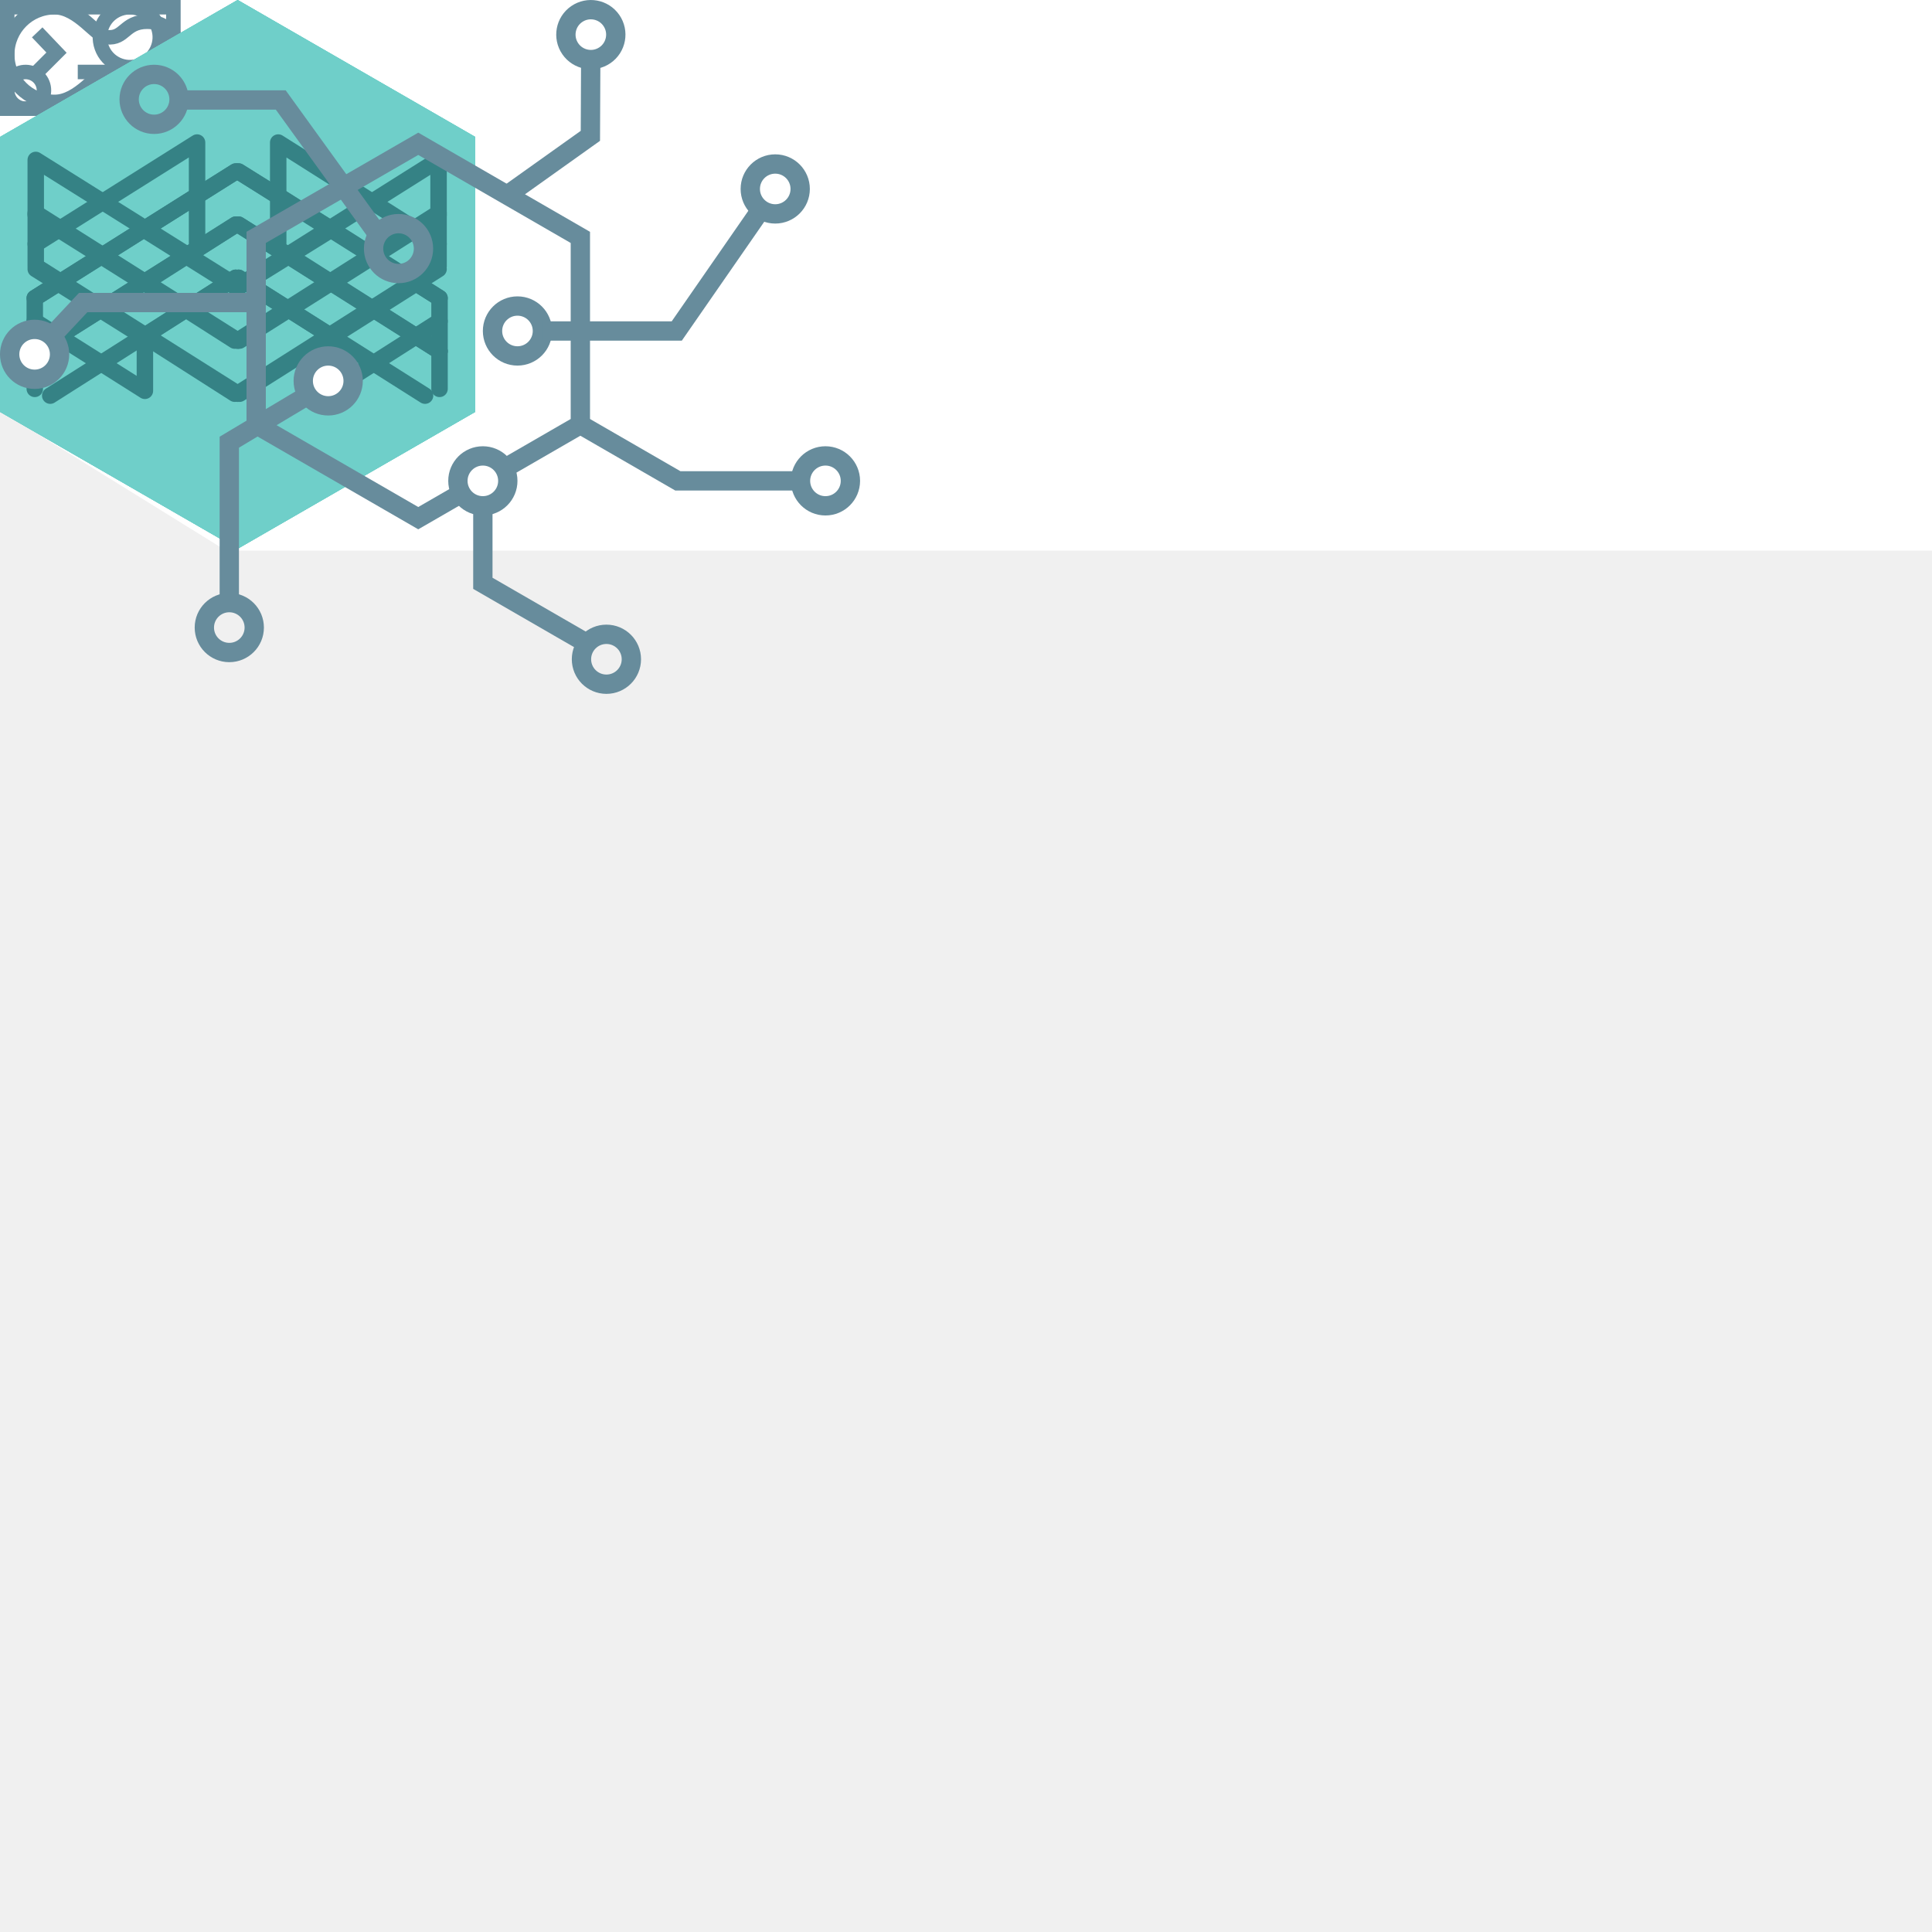
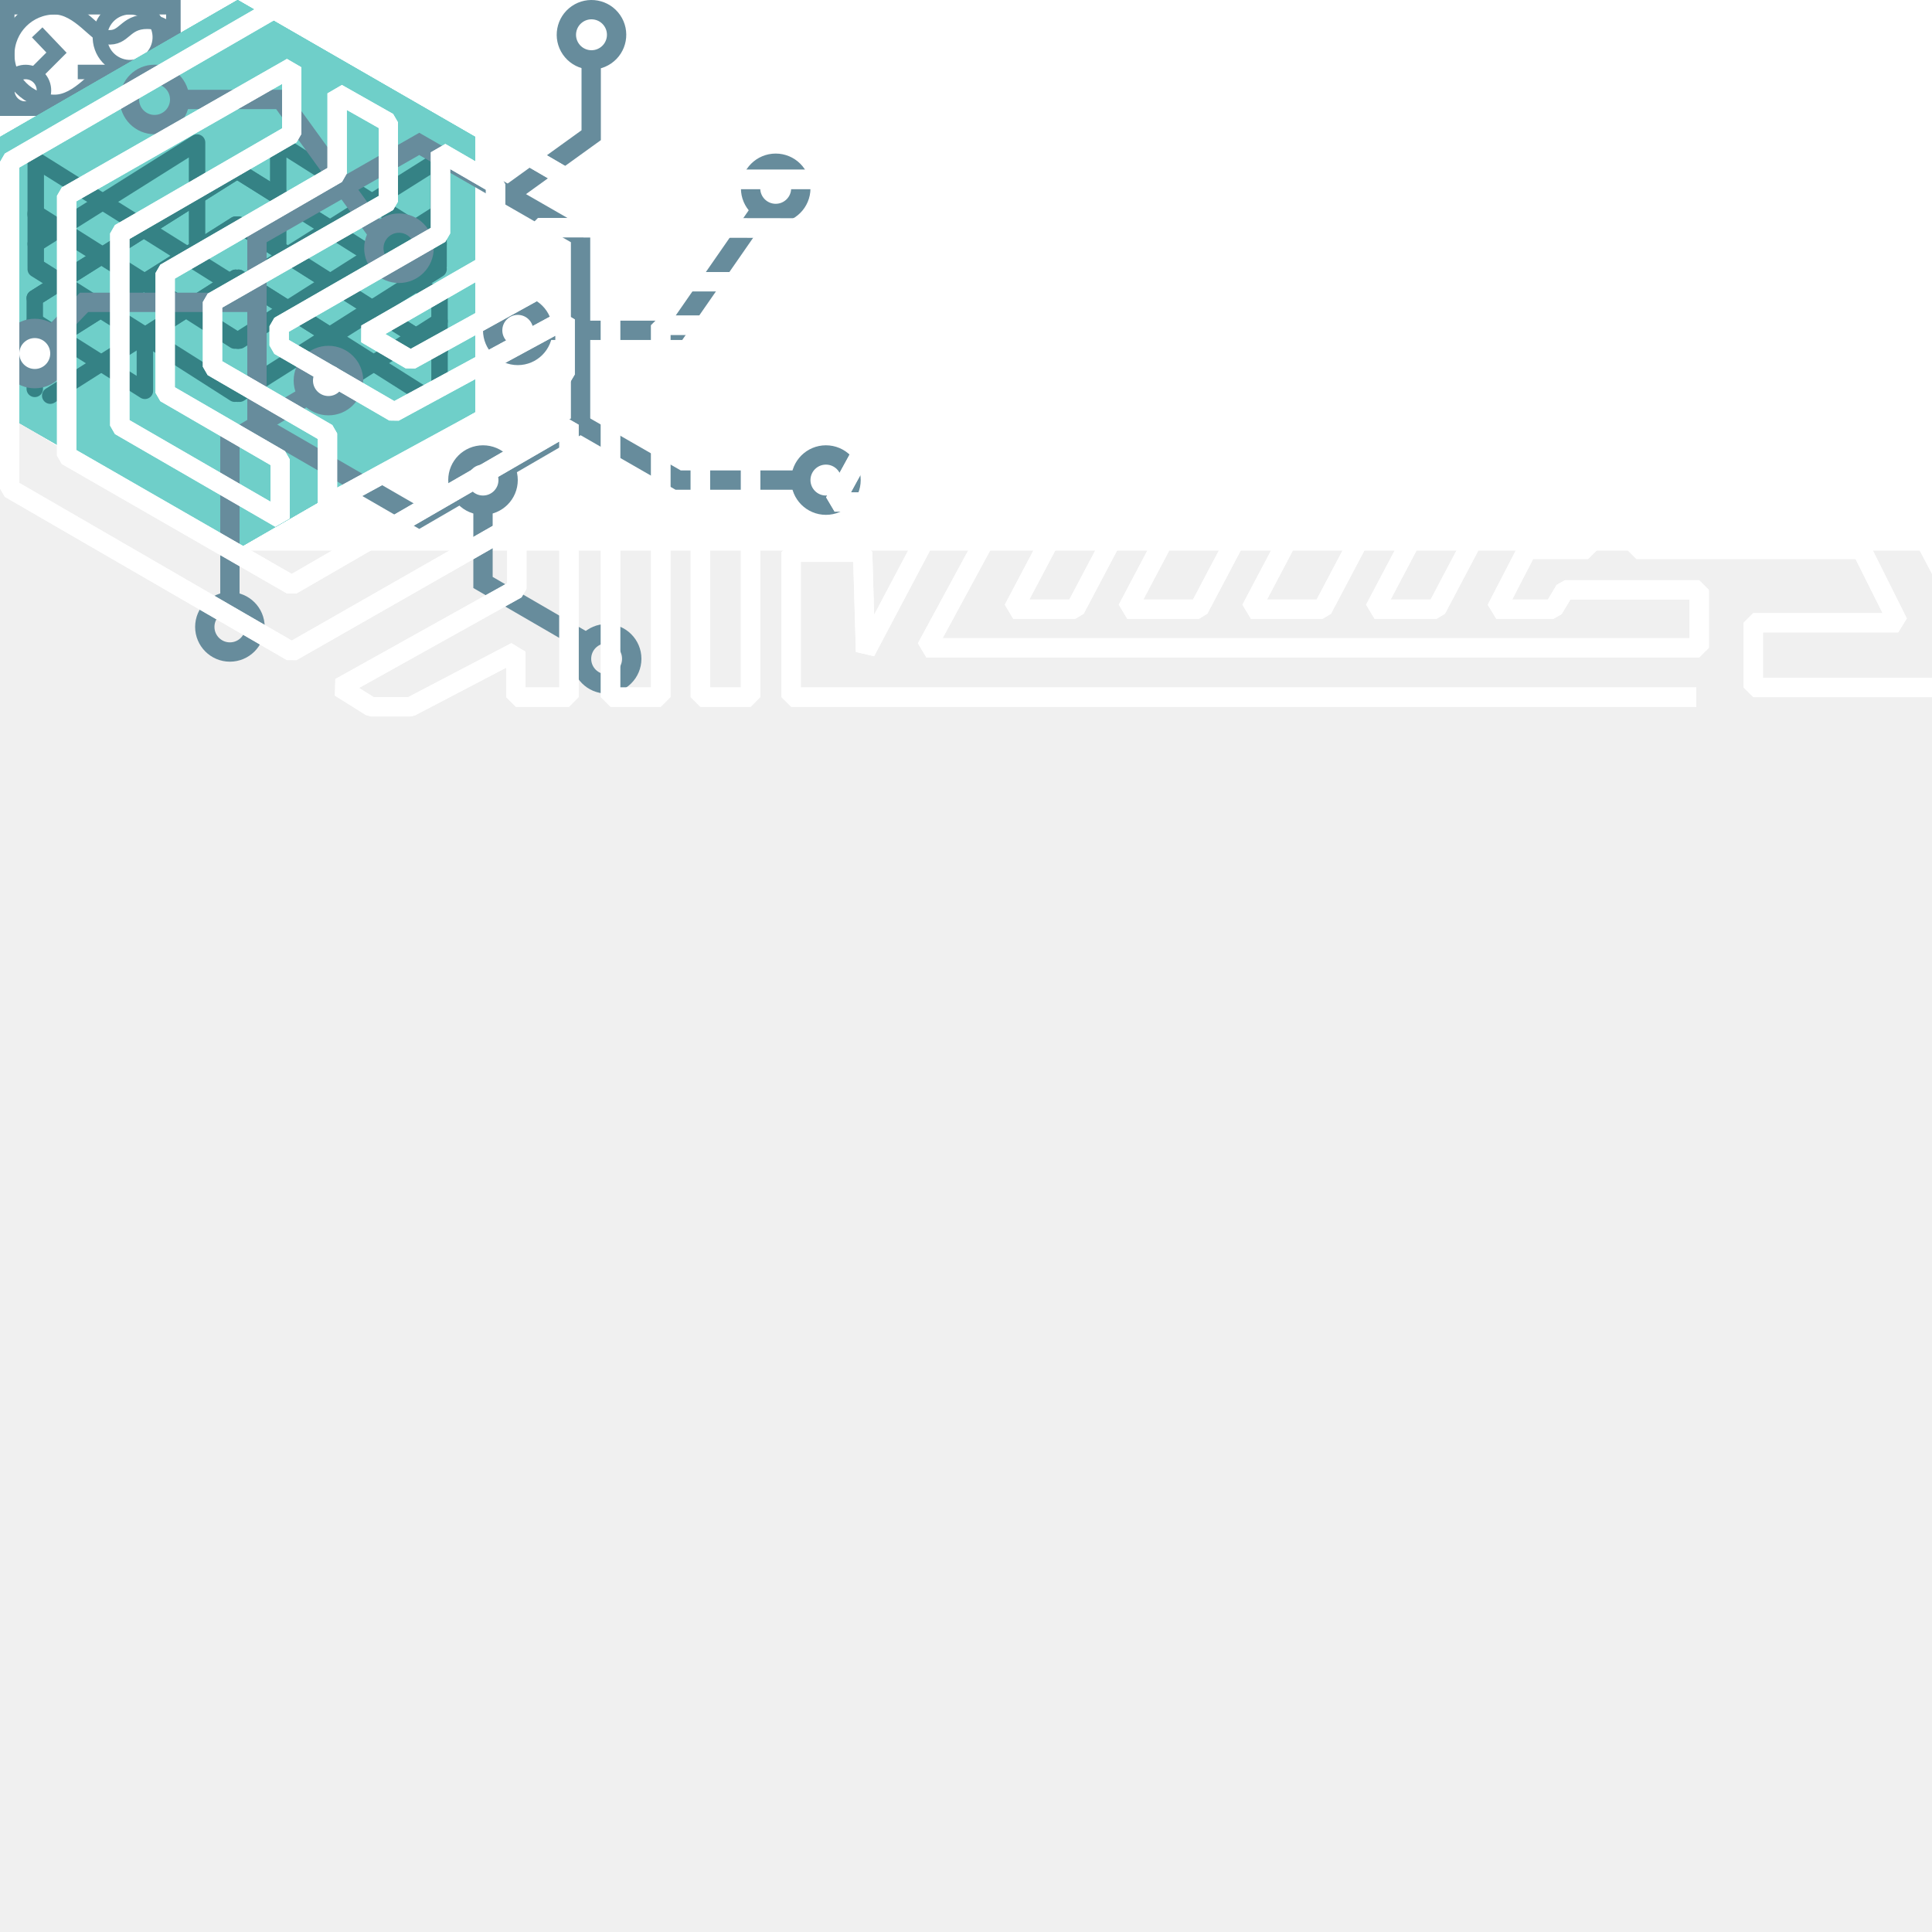
<svg xmlns="http://www.w3.org/2000/svg" version="1.1" id="Layer_1" x="0px" y="0px" viewBox="0 0 200 200" style="enable-background:new 0 0 200 200;" xml:space="preserve">
  <style type="text/css">
	.st0{fill:none;stroke:#547F91;stroke-width:1.5;stroke-miterlimit:10;}
	.st1{fill:none;stroke:#547F91;stroke-width:1.5;stroke-miterlimit:10;stroke-dasharray:1.945,1.945;}
	.st2{fill:#547F91;}
	.st3{fill:#FFFFFF;}
	.st4{fill:none;stroke:#678C9C;stroke-width:1.5;stroke-miterlimit:10;}
	.st5{fill:#6FCFC9;stroke:#6FCFC9;stroke-width:2;stroke-miterlimit:10;}
	.st6{fill:none;stroke:#358285;stroke-width:1.704;stroke-linecap:round;stroke-linejoin:round;stroke-miterlimit:10;}
	.st7{fill:none;}
	.st8{fill:none;stroke:#678C9C;stroke-width:2;stroke-miterlimit:10;}
	.st9{fill:#FFFFFF;stroke:#678C9C;stroke-width:2;stroke-miterlimit:10;}
+ 	.st10{fill:none;stroke:#FFFFFF;stroke-width:2;stroke-linejoin:bevel;stroke-miterlimit:10;}
</style>
  <g id="nav-stats_x60_17x11">
    <line class="st0" x1="0.75" y1="1.2" x2="0.75" y2="11" />
    <line class="st0" x1="4.45" y1="3.1" x2="4.45" y2="11" />
    <line class="st0" x1="8.25" y1="0" x2="8.25" y2="11" />
    <line class="st0" x1="11.95" y1="2.6" x2="11.95" y2="11" />
    <line class="st0" x1="15.65" y1="4.4" x2="15.65" y2="11" />
  </g>
  <g id="nav-scale_x60_22x15">
-     <ellipse transform="matrix(0.9876 -0.1567 0.1567 0.9876 -1.2832 0.9921)" class="st0" cx="5.65" cy="8.634" rx="4.9" ry="4.9" />
+     <ellipse transform="matrix(0.9876 -0.1567 0.1567 0.9876 -1.283 0.9921)" class="st0" cx="5.65" cy="8.633" rx="4.9" ry="4.9" />
    <g>
      <g>
        <path class="st0" d="M10.155,2.239c0.3-0.2,0.5-0.4,0.8-0.6" />
        <path class="st1" d="M12.755,0.939c0.1,0,0.3-0.1,0.4-0.1c3.5-0.6,6.9,1.9,7.4,5.4c0.6,3.5-1.8,6.9-5.4,7.4     c-0.6,0.1-1.1,0.1-1.6,0.1" />
        <path class="st0" d="M12.655,13.539c-0.3-0.1-0.6-0.2-0.9-0.3" />
      </g>
    </g>
  </g>
  <g id="nav-app-component_x60_16x19">
    <polygon class="st0" points="15.15,13.468 7.95,17.568 0.75,13.468 0.75,5.068 7.95,0.868 15.15,5.068  " />
    <polygon class="st2" points="4.85,11.568 7.95,6.168 11.05,11.568  " />
  </g>
  <g id="nav-platform-component_x60_19x13">
    <circle class="st0" cx="1.55" cy="6.63" r="0.8" />
    <circle class="st0" cx="6.45" cy="10.53" r="0.8" />
    <circle class="st0" cx="6.45" cy="2.73" r="0.8" />
    <polyline class="st0" points="7.15,10.53 15.75,10.53 17.95,8.43  " />
    <polyline class="st0" points="7.15,2.73 15.75,2.73 17.95,0.53  " />
    <line class="st0" x1="2.75" y1="6.63" x2="14.75" y2="6.63" />
  </g>
  <g id="nav-instance-health_x60_17x17">
-     <circle class="st2" cx="8.105" cy="1" r="1" />
-     <circle class="st2" cx="8.105" cy="4.2" r="0.9" />
-     <circle class="st2" cx="8.105" cy="8.2" r="1" />
-     <ellipse transform="matrix(0.704 -0.7102 0.7102 0.704 -0.6427 9.2922)" class="st2" cx="10.826" cy="5.417" rx="0.9" ry="0.9" />
-     <ellipse transform="matrix(1 -0.0091 0.0091 1 -0.0732 0.1096)" class="st2" cx="12.012" cy="8.105" rx="0.9" ry="0.9" />
-     <ellipse transform="matrix(0.6975 -0.7166 0.7166 0.6975 -4.4862 11.0201)" class="st2" cx="10.809" cy="10.824" rx="0.9" ry="0.9" />
-     <ellipse transform="matrix(0.9998 -0.0182 0.0182 0.9998 -0.2152 0.1494)" class="st2" cx="8.099" cy="11.896" rx="0.9" ry="0.9" />
-     <ellipse transform="matrix(0.691 -0.7229 0.7229 0.691 -6.1397 7.2276)" class="st2" cx="5.384" cy="10.795" rx="0.9" ry="0.9" />
+     <circle class="st2" cx="8.104" cy="1" r="1" />
+     <circle class="st2" cx="8.104" cy="4.2" r="0.9" />
+     <circle class="st2" cx="8.104" cy="8.2" r="1" />
+     <ellipse transform="matrix(0.704 -0.7102 0.7102 0.704 -0.6531 9.2732)" class="st2" cx="10.798" cy="5.42" rx="0.9" ry="0.9" />
+     <ellipse transform="matrix(1 -0.0091 0.0091 1 -0.0733 0.1096)" class="st2" cx="12.012" cy="8.105" rx="0.9" ry="0.9" />
+     <ellipse transform="matrix(0.6975 -0.7166 0.7166 0.6975 -4.483 11.0044)" class="st2" cx="10.792" cy="10.812" rx="0.9" ry="0.9" />
+     <ellipse transform="matrix(0.9998 -0.0182 0.0182 0.9998 -0.2152 0.1494)" class="st2" cx="8.098" cy="11.896" rx="0.9" ry="0.9" />
+     <ellipse transform="matrix(0.691 -0.7229 0.7229 0.691 -6.125 7.245)" class="st2" cx="5.411" cy="10.786" rx="0.9" ry="0.9" />
    <ellipse transform="matrix(0.9996 -0.0271 0.0271 0.9996 -0.2179 0.1168)" class="st2" cx="4.199" cy="8.096" rx="0.9" ry="0.9" />
-     <ellipse transform="matrix(0.6848 -0.7287 0.7287 0.6848 -2.3111 5.5203)" class="st2" cx="5.226" cy="5.432" rx="0.9" ry="0.9" />
-     <ellipse transform="matrix(0.4398 -0.8981 0.8981 0.4398 4.7184 11.0366)" class="st2" cx="11.206" cy="1.736" rx="1" ry="1" />
-     <ellipse transform="matrix(0.7901 -0.613 0.613 0.7901 0.6087 9.1653)" class="st2" cx="13.687" cy="3.694" rx="1" ry="1" />
-     <ellipse transform="matrix(0.9792 -0.2031 0.2031 0.9792 -1.047 3.2091)" class="st2" cx="15.113" cy="6.706" rx="1" ry="1" />
-     <ellipse transform="matrix(0.2483 -0.9687 0.9687 0.2483 1.7398 22.018)" class="st2" cx="15.057" cy="9.888" rx="1" ry="1" />
-     <ellipse transform="matrix(0.6494 -0.7605 0.7605 0.6494 -4.9259 14.7202)" class="st2" cx="13.5" cy="12.702" rx="1" ry="1" />
-     <ellipse transform="matrix(0.9177 -0.3973 0.3973 0.9177 -4.9017 5.5345)" class="st2" cx="10.906" cy="14.597" rx="1" ry="1" />
-     <ellipse transform="matrix(0.047 -0.9989 0.9989 0.047 -7.8854 22.2255)" class="st2" cx="7.705" cy="15.245" rx="1" ry="1" />
-     <ellipse transform="matrix(0.4818 -0.8763 0.8763 0.4818 -10.1767 11.4479)" class="st2" cx="4.591" cy="14.328" rx="1" ry="1" />
-     <ellipse transform="matrix(0.8181 -0.575 0.575 0.8181 -6.6166 3.4881)" class="st2" cx="2.206" cy="12.204" rx="1" ry="1" />
-     <ellipse transform="matrix(0.9877 -0.1562 0.1562 0.9877 -1.4245 0.2691)" class="st2" cx="1" cy="9.198" rx="1" ry="1" />
-     <ellipse transform="matrix(0.2942 -0.9557 0.9557 0.2942 -4.9407 5.4165)" class="st2" cx="1.197" cy="6.053" rx="1" ry="1" />
-     <ellipse transform="matrix(0.6846 -0.7289 0.7289 0.6846 -1.4075 3.1259)" class="st2" cx="2.908" cy="3.189" rx="1" ry="1" />
-     <ellipse transform="matrix(0.9354 -0.3535 0.3535 0.9354 -0.14 2.0322)" class="st2" cx="5.493" cy="1.399" rx="1" ry="1" />
+     <ellipse transform="matrix(0.6848 -0.7287 0.7287 0.6848 -2.3195 5.4847)" class="st2" cx="5.181" cy="5.424" rx="0.9" ry="0.9" />
+     <ellipse transform="matrix(0.4398 -0.8981 0.8981 0.4398 4.7136 10.9994)" class="st2" cx="11.174" cy="1.721" rx="1" ry="1" />
+     <ellipse transform="matrix(0.7901 -0.613 0.613 0.7901 0.616 9.1772)" class="st2" cx="13.708" cy="3.689" rx="1" ry="1" />
+     <ellipse transform="matrix(0.9792 -0.2031 0.2031 0.9792 -1.0472 3.2087)" class="st2" cx="15.111" cy="6.707" rx="1" ry="1" />
+     <ellipse transform="matrix(0.2483 -0.9687 0.9687 0.2483 1.8062 22.0134)" class="st2" cx="15.087" cy="9.843" rx="1" ry="1" />
+     <ellipse transform="matrix(0.6494 -0.7605 0.7605 0.6494 -4.9198 14.731)" class="st2" cx="13.515" cy="12.701" rx="1" ry="1" />
+     <ellipse transform="matrix(0.9177 -0.3973 0.3973 0.9177 -4.9034 5.5355)" class="st2" cx="10.908" cy="14.602" rx="1" ry="1" />
+     <ellipse transform="matrix(0.047 -0.9989 0.9989 0.047 -7.9235 22.1793)" class="st2" cx="7.662" cy="15.242" rx="1" ry="1" />
+     <ellipse transform="matrix(0.4818 -0.8763 0.8763 0.4818 -10.1607 11.4237)" class="st2" cx="4.578" cy="14.303" rx="1" ry="1" />
+     <ellipse transform="matrix(0.8181 -0.575 0.575 0.8181 -6.6145 3.478)" class="st2" cx="2.191" cy="12.196" rx="1" ry="1" />
+     <ellipse transform="matrix(0.9877 -0.1562 0.1562 0.9877 -1.4242 0.2691)" class="st2" cx="1" cy="9.196" rx="1" ry="1" />
+     <ellipse transform="matrix(0.2942 -0.9557 0.9557 0.2942 -4.9288 5.4506)" class="st2" cx="1.226" cy="6.062" rx="1" ry="1" />
+     <ellipse transform="matrix(0.6846 -0.7289 0.7289 0.6846 -1.4135 3.1293)" class="st2" cx="2.909" cy="3.198" rx="1" ry="1" />
+     <ellipse transform="matrix(0.9354 -0.3535 0.3535 0.9354 -0.1371 2.0333)" class="st2" cx="5.497" cy="1.392" rx="1" ry="1" />
  </g>
  <g id="corner-bg_x60_614x57">
    <polygon class="st3" points="23.4,57 613.5,57 613.5,0 0,0 0,42.5  " />
  </g>
  <g id="nav-split_x60_20x12">
    <path class="st4" d="M5.65,0.75c-2.7,0-4.9,2.2-4.9,4.9s2.2,4.9,4.9,4.9l0,0c2.5,0,4.4-3,5.4-3.1c1.9-0.2,2,1.6,4.2,1.6l0,0   c1.9,0,3.4-1.5,3.4-3.4s-1.5-3.4-3.4-3.4l0,0c-2.4,0-2.3,1.8-4.2,1.6C10.05,3.85,8.15,0.75,5.65,0.75L5.65,0.75z" />
  </g>
  <g id="nav-admin_x60_24x18">
-     <ellipse transform="matrix(0.9413 -0.3375 0.3375 0.9413 -4.0912 4.1698)" class="st4" cx="9.947" cy="13.851" rx="3.1" ry="3.1" />
-     <ellipse transform="matrix(0.9412 -0.3377 0.3377 0.9412 -0.5106 4.7662)" class="st4" cx="13.443" cy="3.851" rx="3.1" ry="3.1" />
-     <ellipse transform="matrix(0.9413 -0.3376 0.3376 0.9413 -1.7089 7.4826)" class="st4" cx="20.659" cy="8.655" rx="1.9" ry="1.9" />
-     <line class="st4" x1="10.958" y1="11.058" x2="12.658" y2="6.758" />
-     <line class="st4" x1="19.258" y1="7.458" x2="16.358" y2="5.658" />
-     <ellipse transform="matrix(0.8869 -0.4619 0.4619 0.8869 -4.0204 2.2818)" class="st4" cx="2.65" cy="9.353" rx="1.9" ry="1.9" />
-     <line class="st4" x1="4.258" y1="10.358" x2="7.358" y2="11.858" />
+     <ellipse transform="matrix(0.9413 -0.3375 0.3375 0.9413 -4.092 4.1722)" class="st4" cx="9.953" cy="13.855" rx="3.1" ry="3.1" />
+     <ellipse transform="matrix(0.9412 -0.3377 0.3377 0.9412 -0.5106 4.7663)" class="st4" cx="13.444" cy="3.851" rx="3.1" ry="3.1" />
+     <ellipse transform="matrix(0.9413 -0.3376 0.3376 0.9413 -1.7115 7.4847)" class="st4" cx="20.664" cy="8.663" rx="1.9" ry="1.9" />
+     <line class="st4" x1="10.959" y1="11.062" x2="12.659" y2="6.762" />
+     <line class="st4" x1="19.259" y1="7.462" x2="16.359" y2="5.662" />
+     <ellipse transform="matrix(0.8869 -0.4619 0.4619 0.8869 -4.0213 2.282)" class="st4" cx="2.65" cy="9.354" rx="1.9" ry="1.9" />
+     <line class="st4" x1="4.259" y1="10.362" x2="7.359" y2="11.862" />
  </g>
  <g id="nav-console_x60_19x12">
    <rect x="0.75" y="0.75" class="st4" width="17.2" height="10.5" />
    <line class="st4" x1="8.05" y1="7.45" x2="12.05" y2="7.45" />
    <polyline class="st4" points="3.85,3.35 5.85,5.45 3.85,7.45  " />
  </g>
  <g id="hex-glob-storage_x60_50x57">
    <polygon class="st5" points="48.2,42.054 24.6,55.654 1,42.054 1,14.754 24.6,1.154 48.2,14.754  " />
-     <rect x="15.887" y="19.756" transform="matrix(0.7071 -0.7071 0.7071 0.7071 -12.8994 25.6697)" class="st6" width="17.3" height="17.3" />
-     <rect x="19.285" y="23.29" transform="matrix(0.7071 -0.7071 0.7071 0.7071 -12.9744 25.6579)" class="st6" width="10.4" height="10.4" />
-     <rect x="25.289" y="21.233" transform="matrix(0.707 -0.7072 0.7072 0.707 -10.5474 31.2068)" class="st6" width="14.2" height="14.2" />
-     <rect x="9.902" y="21.359" transform="matrix(0.7072 -0.707 0.707 0.7072 -15.1427 20.3529)" class="st6" width="14.2" height="14.2" />
-     <rect x="37.575" y="24.53" transform="matrix(0.707 -0.7072 0.7072 0.707 -7.9124 37.5608)" class="st6" width="7.6" height="7.6" />
-     <rect x="3.818" y="24.616" transform="matrix(0.7071 -0.7071 0.7071 0.7071 -17.8618 13.7093)" class="st6" width="7.6" height="7.6" />
+     <rect x="15.89" y="19.746" transform="matrix(0.7071 -0.7071 0.7071 0.7071 -12.8913 25.6697)" class="st6" width="17.3" height="17.3" />
+     <rect x="19.265" y="23.254" transform="matrix(0.7071 -0.7071 0.7071 0.7071 -12.9545 25.6337)" class="st6" width="10.4" height="10.4" />
+     <rect x="25.307" y="21.241" transform="matrix(0.707 -0.7072 0.7072 0.707 -10.5478 31.2221)" class="st6" width="14.2" height="14.2" />
+     <rect x="9.893" y="21.358" transform="matrix(0.7072 -0.707 0.707 0.7072 -15.1443 20.346)" class="st6" width="14.2" height="14.2" />
+     <rect x="37.605" y="24.53" transform="matrix(0.707 -0.7072 0.7072 0.707 -7.9039 37.5824)" class="st6" width="7.6" height="7.6" />
+     <rect x="3.828" y="24.656" transform="matrix(0.7071 -0.7071 0.7071 0.7071 -17.8875 13.7283)" class="st6" width="7.6" height="7.6" />
  </g>
  <g id="hex-router_x60_50x57">
    <polygon class="st5" points="48.2,42.054 24.6,55.654 1,42.054 1,14.754 24.6,1.154 48.2,14.754  " />
    <polygon class="st6" points="7.2,40.154 12.6,36.854 37.4,36.854 37.4,30.254 12.6,30.254 7.2,33.554  " />
    <polygon class="st6" points="42.3,42.954 38.1,40.154 12.1,40.154 12.1,33.554 38.1,33.554 42.3,36.354  " />
    <polygon class="st6" points="43.2,16.254 36.5,20.754 11.8,20.754 11.8,27.354 36.5,27.354 43.2,22.754  " />
    <polygon class="st6" points="6.2,14.254 11.1,17.454 37,17.454 37,24.054 11.1,24.054 6.2,20.754  " />
    <line class="st6" x1="17.1" y1="17.454" x2="17.1" y2="33.554" />
    <line class="st6" x1="30.9" y1="20.754" x2="30.9" y2="40.154" />
    <line class="st6" x1="19.8" y1="20.754" x2="19.8" y2="36.854" />
    <line class="st6" x1="33.6" y1="24.054" x2="33.6" y2="40.154" />
    <line class="st6" x1="25.5" y1="24.054" x2="25.5" y2="36.854" />
    <line class="st6" x1="38.2" y1="22.554" x2="45.2" y2="18.254" />
    <line class="st6" x1="5" y1="38.154" x2="9.2" y2="35.554" />
    <line class="st6" x1="39.4" y1="38.054" x2="42.7" y2="40.154" />
    <line class="st6" x1="5.1" y1="16.854" x2="9.5" y2="19.854" />
  </g>
  <g id="hex-health-monitor_x60_50x57">
    <polygon class="st5" points="48.2,42.054 24.6,55.654 1,42.054 1,14.754 24.6,1.154 48.2,14.754  " />
    <polygon class="st6" points="7.3,19.354 15.4,14.054 32.7,25.554 24.6,30.854  " />
    <polygon class="st6" points="7.3,24.654 15.4,19.354 32.7,30.854 24.6,36.254  " />
    <polygon class="st6" points="7.3,30.054 15.4,24.654 32.7,36.254 24.6,41.554  " />
    <polygon class="st6" points="41.9,19.354 33.9,14.054 16.6,25.554 24.6,30.854  " />
    <line class="st6" x1="41.9" y1="35.154" x2="41.9" y2="19.354" />
    <polygon class="st6" points="41.9,24.654 33.9,19.354 16.6,30.854 24.6,36.254  " />
    <polygon class="st6" points="41.9,30.054 33.9,24.654 16.6,36.254 24.6,41.554  " />
    <polygon class="st6" points="7.3,35.354 15.4,30.054 32.7,41.554 24.6,46.954  " />
    <polygon class="st6" points="41.9,35.354 33.9,30.054 16.6,41.554 24.6,46.954  " />
    <line class="st6" x1="34" y1="24.654" x2="34" y2="14.054" />
    <line class="st6" x1="7.1" y1="35.354" x2="7.1" y2="19.554" />
    <line class="st6" x1="15.5" y1="24.654" x2="15.5" y2="14.054" />
  </g>
  <g id="hex-logger_x60_50x57">
    <polygon class="st5" points="48.2,42.054 24.6,55.654 1,42.054 1,14.754 24.6,1.154 48.2,14.754  " />
    <polygon class="st6" points="15.3,37.854 15.4,22.354 26.9,15.954 26.8,31.454  " />
    <polygon class="st6" points="11.5,36.254 11.6,20.754 23,14.354 23,29.854  " />
    <polygon class="st6" points="7.7,34.654 7.8,19.154 19.2,12.754 19.2,28.254  " />
    <polygon class="st6" points="4,33.054 4,17.554 15.5,11.154 15.4,26.654  " />
    <polygon class="st6" points="34.3,45.854 34.5,30.254 45.9,23.954 45.8,39.454  " />
    <polygon class="st6" points="30.6,44.254 30.7,28.654 42.2,22.354 42,37.854  " />
    <polygon class="st6" points="26.8,42.654 26.8,27.054 38.3,20.754 38.2,36.254  " />
    <polygon class="st6" points="23,41.054 23,25.454 34.5,19.154 34.4,34.654  " />
  </g>
  <g id="hex-load-balancer_x60_50x57">
    <polygon class="st5" points="48.2,42.056 24.6,55.656 1,42.056 1,14.856 24.6,1.156 48.2,14.856  " />
    <path class="st6" d="M42.3,28.256" />
    <line class="st6" x1="45.5" y1="36.356" x2="24.7" y2="23.256" />
    <line class="st6" x1="44" y1="40.956" x2="24.7" y2="28.756" />
    <polyline class="st6" points="24.7,17.756 45.5,30.856 45.5,33.456 45.5,40.256  " />
    <line class="st6" x1="45.5" y1="30.856" x2="28.8" y2="20.256" />
    <polyline class="st6" points="45.5,36.356 28.8,25.756 28.8,14.756 45.4,25.256  " />
    <polyline class="st6" points="24.6,40.756 45.4,27.556 45.4,16.556 24.6,29.656  " />
    <line class="st6" x1="24.8" y1="35.256" x2="34.3" y2="29.256" />
    <line class="st6" x1="24.8" y1="29.656" x2="34.3" y2="23.756" />
    <line class="st6" x1="34.3" y1="34.756" x2="24.8" y2="40.756" />
    <line class="st6" x1="24.7" y1="23.256" x2="34.2" y2="29.256" />
    <line class="st6" x1="24.7" y1="28.756" x2="34.2" y2="34.756" />
    <line class="st6" x1="34.2" y1="23.656" x2="24.7" y2="17.756" />
    <line class="st6" x1="45.4" y1="22.056" x2="24.6" y2="35.256" />
    <polygon class="st7" points="48.2,42.056 24.6,55.656 1,42.056 1,14.856 24.6,1.156 48.2,14.856 48.2,21.256 48.2,27.256    48.2,33.356  " />
    <line class="st6" x1="34.2" y1="29.356" x2="45.4" y2="22.256" />
    <polyline class="st6" points="45.5,33.256 34.2,40.456 34.2,34.956 45.4,27.856  " />
    <path class="st6" d="M45.5,33.456" />
    <path class="st6" d="M6.8,28.256" />
    <line class="st6" x1="3.6" y1="36.356" x2="24.4" y2="23.256" />
    <line class="st6" x1="5.2" y1="40.956" x2="24.4" y2="28.756" />
    <polyline class="st6" points="24.4,17.756 3.6,30.856 3.6,33.456 3.6,40.256  " />
    <line class="st6" x1="3.6" y1="30.856" x2="20.4" y2="20.256" />
    <polyline class="st6" points="3.6,36.356 20.4,25.756 20.4,14.756 3.7,25.256  " />
    <polyline class="st6" points="24.6,40.756 3.7,27.556 3.7,16.556 24.6,29.656  " />
    <line class="st6" x1="24.3" y1="35.256" x2="14.9" y2="29.256" />
    <line class="st6" x1="24.3" y1="29.656" x2="14.9" y2="23.756" />
    <line class="st6" x1="14.9" y1="34.756" x2="24.3" y2="40.756" />
    <line class="st6" x1="24.4" y1="23.256" x2="15" y2="29.256" />
    <line class="st6" x1="24.4" y1="28.756" x2="15" y2="34.756" />
    <line class="st6" x1="15" y1="23.656" x2="24.4" y2="17.756" />
    <line class="st6" x1="3.7" y1="22.056" x2="24.6" y2="35.256" />
    <line class="st6" x1="15" y1="29.356" x2="3.7" y2="22.256" />
    <polyline class="st6" points="3.6,33.256 15,40.456 15,34.956 3.7,27.856  " />
    <path class="st6" d="M3.6,33.456" />
    <path class="st6" d="M3.6,33.456" />
  </g>
  <g id="admin-octopus_x60_90x72">
-     <polygon class="st8" points="60.078,43.951 43.298,53.64 26.518,43.951 26.518,24.573 43.298,14.886 60.078,24.575  " />
-     <polyline class="st8" points="60.078,43.951 70.17,49.779 82.867,49.779  " />
-     <polyline class="st8" points="31.866,40.919 23.737,45.775 23.737,62.382  " />
-     <polyline class="st8" points="49.985,49.101 49.985,60.385 61.116,66.812  " />
-     <circle class="st8" cx="85.451" cy="49.779" r="2.583" />
-     <circle class="st8" cx="23.737" cy="64.965" r="2.583" />
-     <circle class="st9" cx="53.568" cy="34.263" r="2.583" />
-     <circle class="st9" cx="33.975" cy="39.43" r="2.583" />
-     <circle class="st9" cx="49.985" cy="49.779" r="2.583" />
-     <circle class="st8" cx="62.776" cy="68.246" r="2.583" />
-     <circle class="st8" cx="41.256" cy="25.734" r="2.583" />
-     <circle class="st8" cx="15.952" cy="10.285" r="2.583" />
-     <polyline class="st8" points="39.262,24.466 29.062,10.347 18.264,10.347  " />
-     <polyline class="st8" points="80.252,19.56 70.059,34.263 56.152,34.263  " />
-     <circle class="st9" cx="80.252" cy="19.56" r="2.583" />
-     <polyline class="st8" points="61.164,3.584 61.116,14.062 52.501,20.2  " />
-     <ellipse transform="matrix(0.8233 -0.5676 0.5676 0.8233 8.7737 35.3503)" class="st9" cx="61.164" cy="3.584" rx="2.583" ry="2.583" />
-     <polyline class="st8" points="3.583,36.679 8.61,31.318 26.603,31.318  " />
-     <circle class="st9" cx="3.583" cy="36.679" r="2.583" />
+     <polygon class="st8" points="60.1,43.897 43.4,53.597 26.6,43.897 26.6,24.497 43.4,14.897 60.1,24.497  " />
+     <polyline class="st8" points="60.1,43.897 70.2,49.697 82.9,49.697  " />
+     <polyline class="st8" points="31.9,40.897 23.8,45.697 23.8,62.297  " />
+     <polyline class="st8" points="50,49.097 50,60.297 61.2,66.797  " />
+     <circle class="st8" cx="85.5" cy="49.697" r="2.6" />
+     <circle class="st8" cx="23.8" cy="64.897" r="2.6" />
+     <circle class="st9" cx="53.6" cy="34.197" r="2.6" />
+     <circle class="st9" cx="34" cy="39.397" r="2.6" />
+     <circle class="st9" cx="50" cy="49.697" r="2.6" />
+     <circle class="st8" cx="62.8" cy="68.197" r="2.6" />
+     <circle class="st8" cx="41.3" cy="25.697" r="2.6" />
+     <circle class="st8" cx="16" cy="10.297" r="2.6" />
+     <polyline class="st8" points="39.3,24.397 29.1,10.297 18.3,10.297  " />
+     <polyline class="st8" points="80.3,19.497 70.1,34.197 56.2,34.197  " />
+     <circle class="st9" cx="80.3" cy="19.497" r="2.6" />
+     <polyline class="st8" points="61.2,3.497 61.2,13.997 52.6,20.197  " />
+     <ellipse transform="matrix(0.8233 -0.5676 0.5676 0.8233 8.7759 35.3912)" class="st9" cx="61.231" cy="3.6" rx="2.6" ry="2.6" />
+     <polyline class="st8" points="3.6,36.597 8.7,31.297 26.7,31.297  " />
+     <circle class="st9" cx="3.6" cy="36.597" r="2.6" />
+   </g>
+   <g id="component-silvering_x60_629x75">
+     <path class="st10" d="M175.6,72.166H81.9v-15h7.4l0.3,10.3l8.2-15.5H86.4l4-7.3H77.7v27.5h-5.2v-32.9h12.2v-5.6H68.4v38.5h-5.2v-43   h26.6v10.9H99l-0.4,0.7l-3.7,7h5.1l7.4-14H95.9v-4.7h20.6l-20.6,38h80v-6H162l-1.2,2h-5.9l3.2-6.2h6.3v-6.4h-3.2l2.4-5.1h8.3v-3.3   H165l2.3-4.8h6.9l3.1,8.4h6.1l-6.1-12.2h-7.4l2.5-4.6h7.1l11.4,21.9h-21.5v6.1h23.3l3.8,7.6h-15v6.7h76.7v-8.3h5.8v8.3l6-8.5v8.5   l6-8.5v8.5l6-8.5v8.5h68.82v-5.5H294.5v-5.2h75.94v-5.6H288.6v3.5h-36.2l-2.7-5h33.4v-6h-36.5l-3.1-6.3h39.7v-6.5H240l-3-5.7h46.2   v-5.3h-56l21.5,40.8h-6.4l-21.6-40.7h-6.4l21.5,40.8h-6.4l-21.5-40.8h-6.4l21.5,40.8h-6.4l-21.5-40.8h-6.4l21.5,40.8h-6.4   l-21.5-40.8h-12.8l-20.8,39.4h-6.4l20.8-39.4h-5.4l-20.8,39.4h-7.4l20.8-39.4h-5.4l-20.8,39.4h-7.4l20.8-39.4h-5.4l-20.8,39.4h-6.4   l20.8-39.4h-6.4l-63.6-0.1v6.4l-13.2,7.3l-4.6-2.7l1.4-0.8l12-6.9v-7.8l-5.7-3.3v8.4l-16.7,9.6v2l11.9,6.9l17.7-9.6v5.7l-24.6,13.4   v-7.3l-11.9-6.9v-6.7l18.2-10.4v-8.2l-5.3-3v8.3l-17.8,10.3v12.4l11.9,6.9v6.1l-16.6-9.6v-19.9l17.8-10.3v-6.9l-23.3,13.3v26.9   l23.3,13.4l28.7-16.6v28.2h-5.5v-4.7l-10.9,5.7h-4.1l-3.2-2l18.3-10.2v-6.8l-23.3,13.3L1,50.566v-33.8l27.5-15.9l30.4,17.7h229.6   v30.2h35.8v-5.8h-30.2v-24.4h87.27v4.7H299.4v14h30.4v11.1h18.9v-10.3h-6.1v5.6h-7.2v-10.1h-31v-4.8h36.8l4.6,4.6l4.6-4.6l4.6,4.6   l4.6-4.6l4.6,4.6l4.6-4.6l4.6,4.6l4.6-4.6l4.6,4.6l4.6-4.6l4.6,4.6l4.6-4.6l4.6,4.6l4.6-4.6l4.6,4.6l4.6-4.6l4.6,4.6l4.6-4.6   l4.6,4.6l4.58-4.6l3.75,3.45l8.94-8.95h-57.73v-4.7h179.78v16h-5.2v-11.71h-5v11.71h-4.4v-11.71h-5v11.71h-5.2v-11.71h-5v11.71   h-5.2v-11.71h-5v11.71H489v9.1h-6.1v-5.6h-6.1v5.6h-6.1v-5.6h-6.1v5.6h-6.1v-5.6h-6.1v5.6h-6.14v-7.42l6.05-5.93l3.89,3.05l4.6-4.6   l4.6,4.6l4.6-4.6l4.6,4.6l4.6-4.6l4.6,4.6l4.6-4.6h33.11v-5.5h-68.89l-12.42,12.67v7.73h-6.1v-5.6H428v5.6h-6.1v-5.6h-6.1v5.6h-6.1   v-5.6h-6.1v5.6h-6.1v-5.6h-6.1v5.6h-6.1v-5.6h-6.1v5.6h-6.1v-5.6H367v5.6h-6.1v-5.6h-6.1l-0.03,10.3h36.63v6.5h-13.39v5.6h13.86   v5.2h-34.49v5.5h61.35v-5.5h-21.2v-5.2h14.82v-5.6H397.5v-6.5h73.68v6.5H418.1v5.6h14.95v5.2h-8.45v5.5h64.9v-5.5h-49.72v-5.2   h49.82v-5.6h-12.75l0-6.5H498v6.6h109.2c5.8,0,10.5-4.7,10.5-10.5c0-1.8-0.4-3.4-1.2-4.9l-3.3,2.4c0.3,0.8,0.5,1.7,0.5,2.6   c0,3.6-2.9,6.5-6.5,6.5c-3.6,0-6.5-2.9-6.5-6.5c0-1.2,0.3-2.3,0.9-3.3l3.3,2.3c-0.1,0.4-0.2,0.7-0.2,1.1c0,1.4,1.1,2.5,2.5,2.5   c1.4,0,2.5-1.1,2.5-2.5c0-1.4-1.1-2.5-2.5-2.5c-0.3,0-0.6,0.1-0.9,0.2l-1.6-3.7c0.7-0.3,1.6-0.5,2.5-0.5c1.3,0,2.6,0.4,3.6,1.1   l2.3-3.3c-1.7-1.1-3.7-1.8-5.9-1.8c-5.8,0-10.5,4.7-10.5,10.5c0,2.2,0.7,4.2,1.8,5.9h-95.7v-6.9h-6.7v-4.6h11.8v7.8h5.2v-7.8h5v7.8   h5.2v-7.8h5v7.8h5.2v-7.8h5v7.8h5.2v-7.8h5v7.8h4.4v-7.8h5v7.8h5.2v-7.8h5v7.8h5.2v-7.8h5v7.8h5.2v-7.8h5v7.8h3.5v-12.3h-19.32v-16   h42.32h4.2v9.7c4.98,3.69,8.28,9.56,8.3,16.24c-0.03,3.95-1.12,7.7-3.1,10.86h-7c2.7-2.7,4.4-6.4,4.4-10.6   c0-8.2-6.6-14.8-14.8-14.8c-3.3,0-6.3,1.1-8.7,2.8l-4-4h-16.31v-5.5h34.11l2.3,2.3" />
+   </g>
+   <g id="host-silvering_x60_629x75">
+     <path class="st10" d="M175.6,72.166H81.9v-15h7.4l0.3,10.3l0,0l8.2-15.5H86.4l4-7.3H77.7v27.5h-5.2v-32.9h12.2v-5.6H68.4v38.5h-5.2   v-43h26.6v10.9H99l-0.4,0.7l-3.7,7h5.1l7.4-14H95.9v-4.7h20.6l-20.6,38h80v-6H162l-1.2,2h-5.9l3.2-6.2h6.3v-6.4h-3.2l2.4-5.1h8.3   v-3.3H165l2.3-4.8h6.9l3.1,8.4h6.1l-6.1-12.2h-7.4l2.5-4.6h7.1l11.4,21.9h-21.5v6.1h23.3l3.8,7.6h-15v6.7h76.7v-8.3h5.8v8.3l6-8.5   v8.5l6-8.5v8.5l6-8.5v8.5h207.5v-5.5h-195v-5.2h195.1v-5.6h-201v3.5h-36.2l-2.7-5h33.4v-6h-36.5l-3.1-6.3h39.7v-6.5H240l-3-5.7   h46.2v-5.3h-56l21.5,40.8h-6.4l-21.6-40.7h-6.4l21.5,40.8h-6.4l-21.5-40.8h-6.4l21.5,40.8h-6.4l-21.5-40.8h-6.4l21.5,40.8h-6.4   l-21.5-40.8h-6.4h-6.4l-20.8,39.4h-6.4l20.8-39.4h-5.4l-20.8,39.4h-7.4l20.8-39.4h-5.4l-20.8,39.4h-7.4l20.8-39.4h-5.4l-20.8,39.4   h-6.4l20.8-39.4h-6.4l-63.6-0.1v6.4l-13.2,7.3l-4.6-2.7l1.4-0.8l12-6.9v-7.8l-5.7-3.3v8.4l-16.7,9.6v2l11.9,6.9l17.7-9.6v5.7   l-24.6,13.4v-7.3l-11.9-6.9v-6.7l18.2-10.4v-8.2l-5.3-3v8.3l-17.8,10.3v12.4l11.9,6.9v6.1l-16.6-9.6v-19.9l17.8-10.3v-6.9   l-23.3,13.3v26.9l23.3,13.4l28.7-16.6v28.2h-5.5v-4.7l-10.9,5.7h-4.1l-3.2-2l18.3-10.2v-6.8l-23.3,13.3L1,50.566v-33.8l27.5-15.9   l30.4,17.7h229.6v30.2h35.8v-5.8h-30.2l-0.1-24.4h321.2h4.2v9.7c5,3.7,8.3,9.6,8.3,16.3v-0.2c0,4-1.1,7.8-3.1,11h-7   c2.7-2.7,4.4-6.4,4.4-10.6c0-8.2-6.6-14.8-14.8-14.8c-3.3,0-6.3,1.1-8.7,2.8l-4-4H488.4l-4.6,4.6l-4.6-4.6l-4.6,4.6l-4.6-4.6   l-4.6,4.6l-4.6-4.6l-4.6,4.6l-4.6-4.6l-4.6,4.6l-4.6-4.6l-4.6,4.6l-4.6-4.6l-4.6,4.6l-4.6-4.6l-4.6,4.6l-4.6-4.6l-4.6,4.6l-4.6-4.6   l-4.6,4.6l-4.6-4.6l-4.6,4.6l-4.6-4.6l-4.6,4.6l-4.6-4.6l-4.6,4.6l-4.6-4.6l-4.6,4.6l-4.6-4.6l-4.6,4.6l-4.6-4.6l-4.6,4.6l-4.6-4.6   h-36.8v4.8h31v10.1h7.2v-5.6h6.1v5.6h6.1v-5.6h6.1v5.6h6.1v-5.6h6.1v5.6h6.1v-5.6h6.1v5.6h6.1v-5.6h6.1v5.6h6.1v-5.6h6.1v5.6h6.1   v-5.6h6.1v5.6h6.1v-5.6h6.1v5.6h6.1v-5.6h6.1v5.6h6.1v-5.6h6.1v5.6h6.1v-5.6h6.1v5.6h6.1v-5.6h6.1v5.6h6.1v-9.1h103.2v12.3h-3.5   v-7.8h-5v7.8h-5.2v-7.8h-5v7.8h-5.2v-7.8h-5v7.8h-5.2v-7.8h-5v7.8h-4.4v-7.8h-5v7.8h-5.2v-7.8h-5v7.8h-5.2v-7.8h-5v7.8h-5.2v-7.8   h-5v7.8h-5.2v-7.8h-11.8v4.6h6.7v6.9h95.7c-1.1-1.7-1.8-3.7-1.8-5.9c0-5.8,4.7-10.5,10.5-10.5c2.2,0,4.2,0.7,5.9,1.8l-2.3,3.3   c-1-0.7-2.3-1.1-3.6-1.1c-0.9,0-1.8,0.2-2.5,0.5l1.6,3.7c0.3-0.1,0.6-0.2,0.9-0.2c1.4,0,2.5,1.1,2.5,2.5s-1.1,2.5-2.5,2.5   s-2.5-1.1-2.5-2.5c0-0.4,0.1-0.7,0.2-1.1l-3.3-2.3c-0.6,1-0.9,2.1-0.9,3.3c0,3.6,2.9,6.5,6.5,6.5s6.5-2.9,6.5-6.5   c0-0.9-0.2-1.8-0.5-2.6l3.3-2.4c0.8,1.5,1.2,3.1,1.2,4.9c0,5.8-4.7,10.5-10.5,10.5H498v-6.6H329.8v-11.1h-30.4v-14h312.9l2.3,2.3" />
  </g>
</svg>
